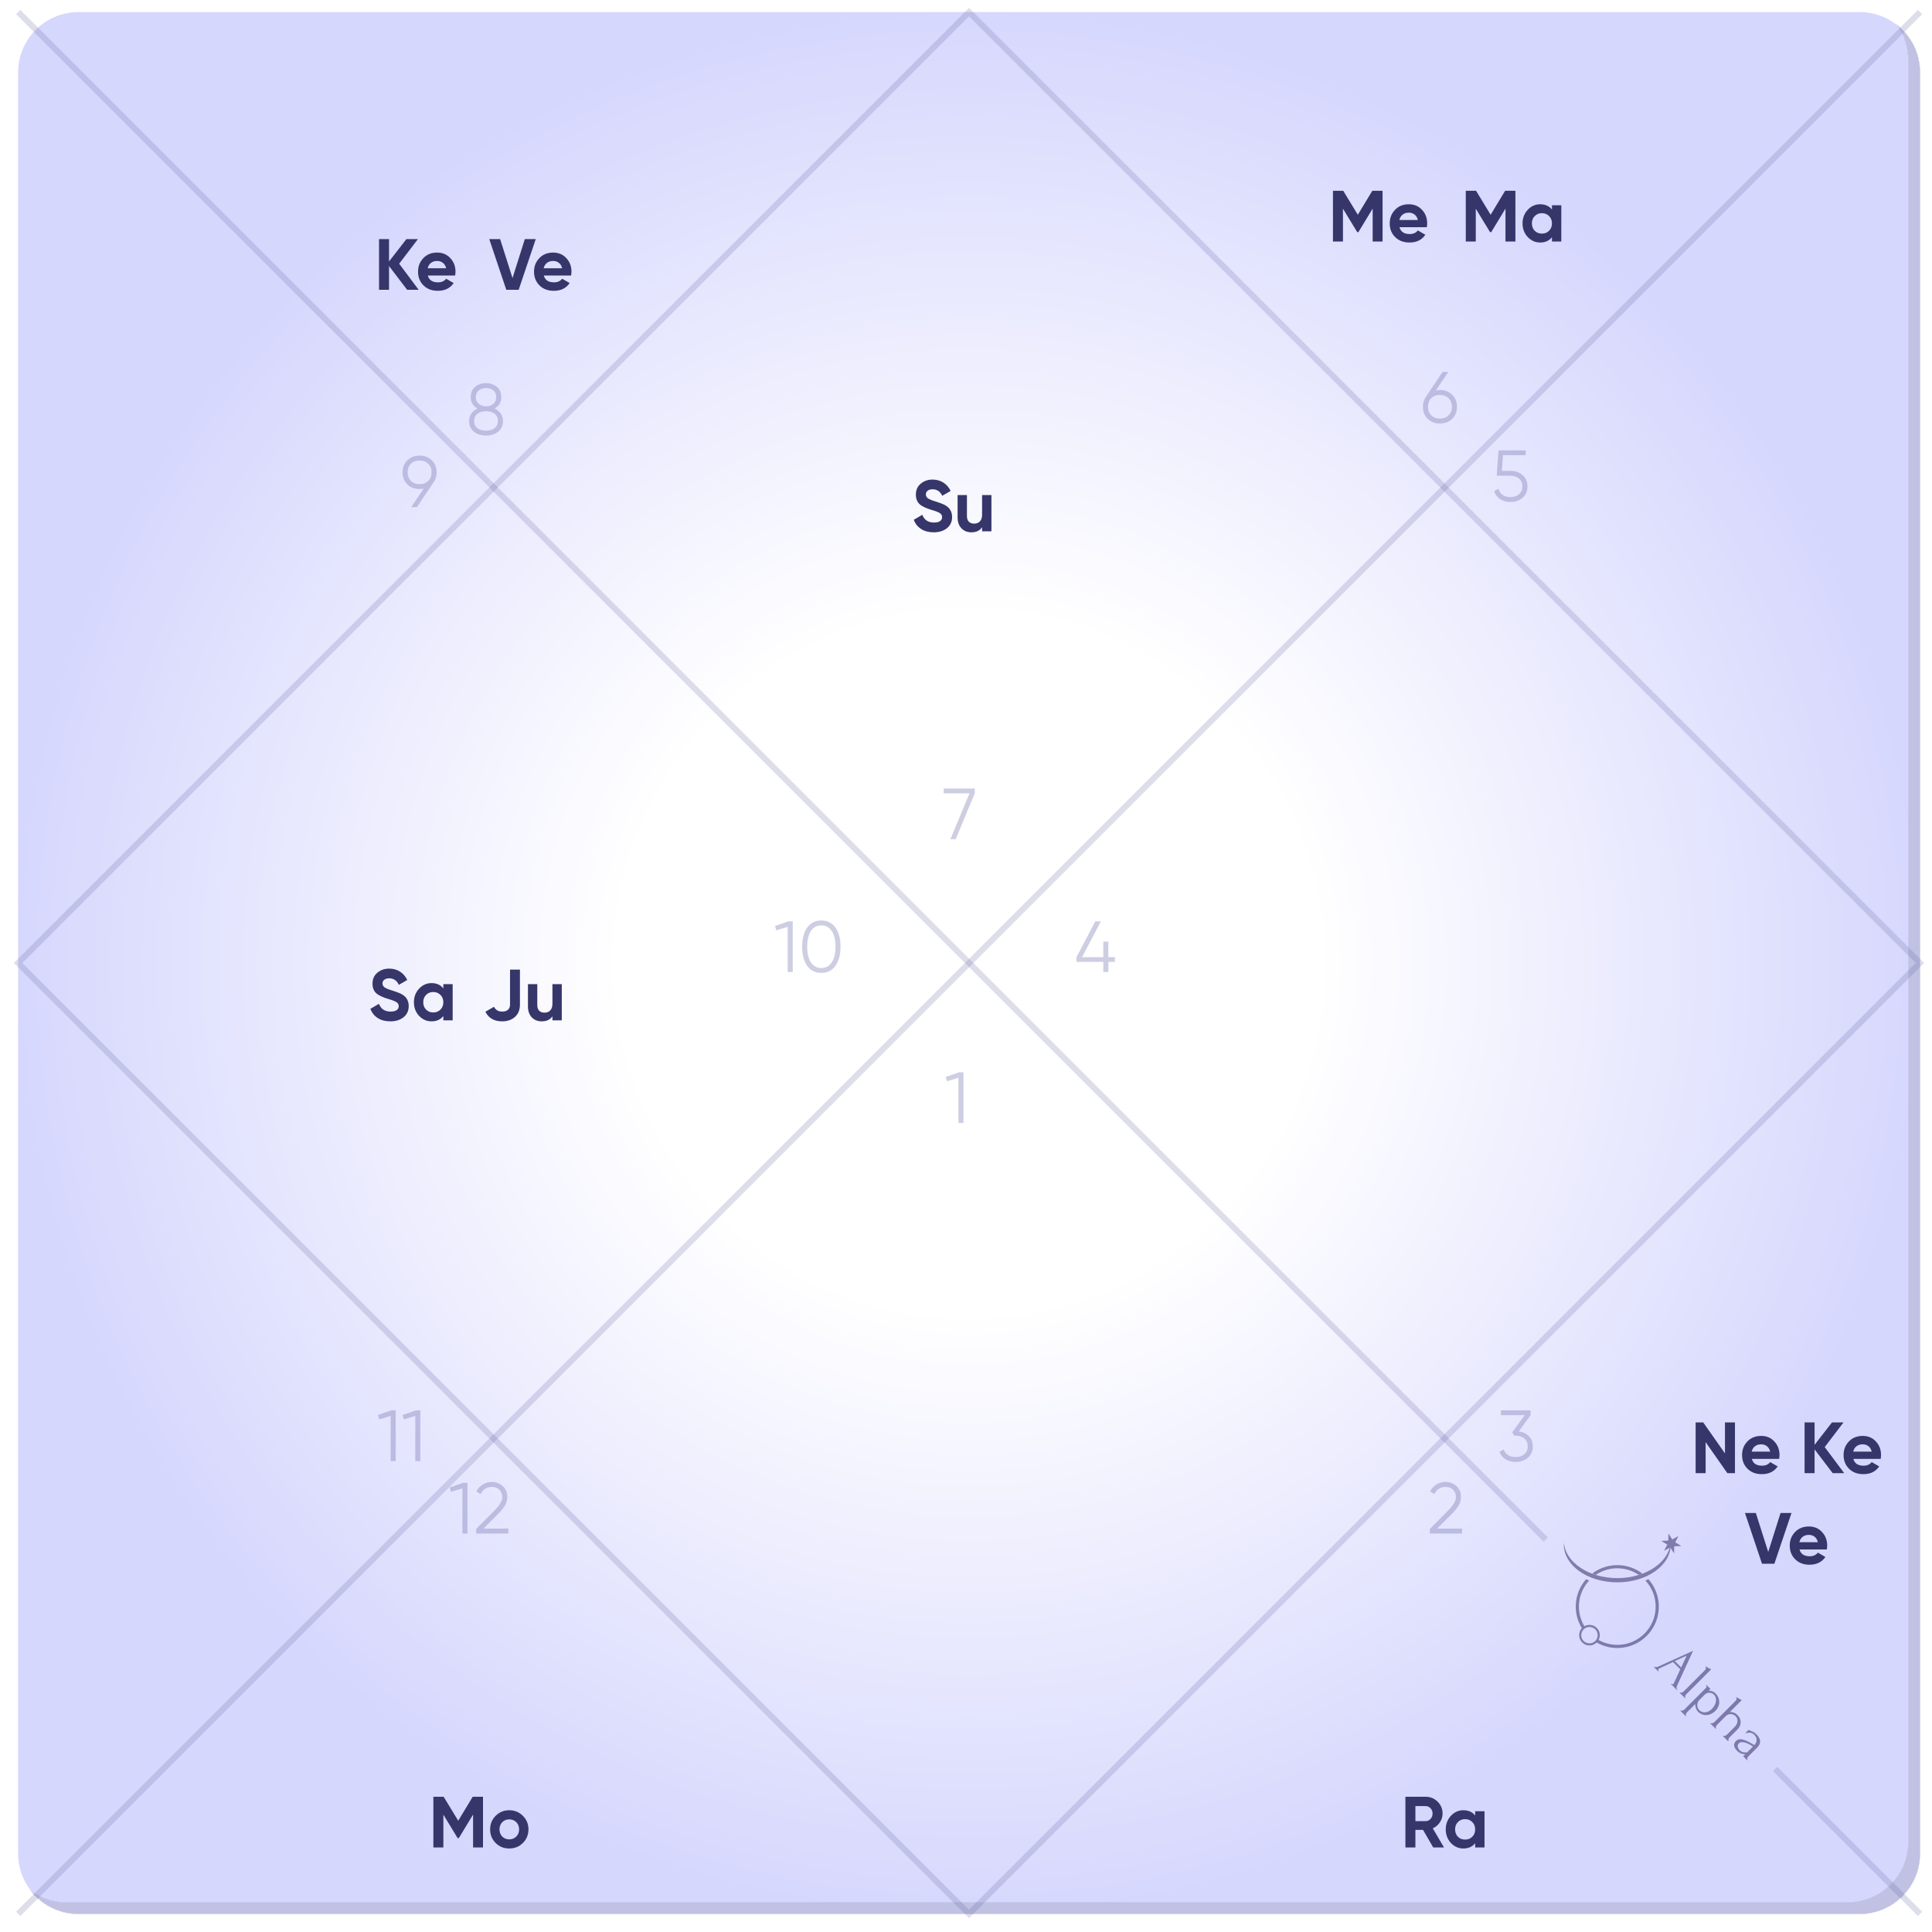
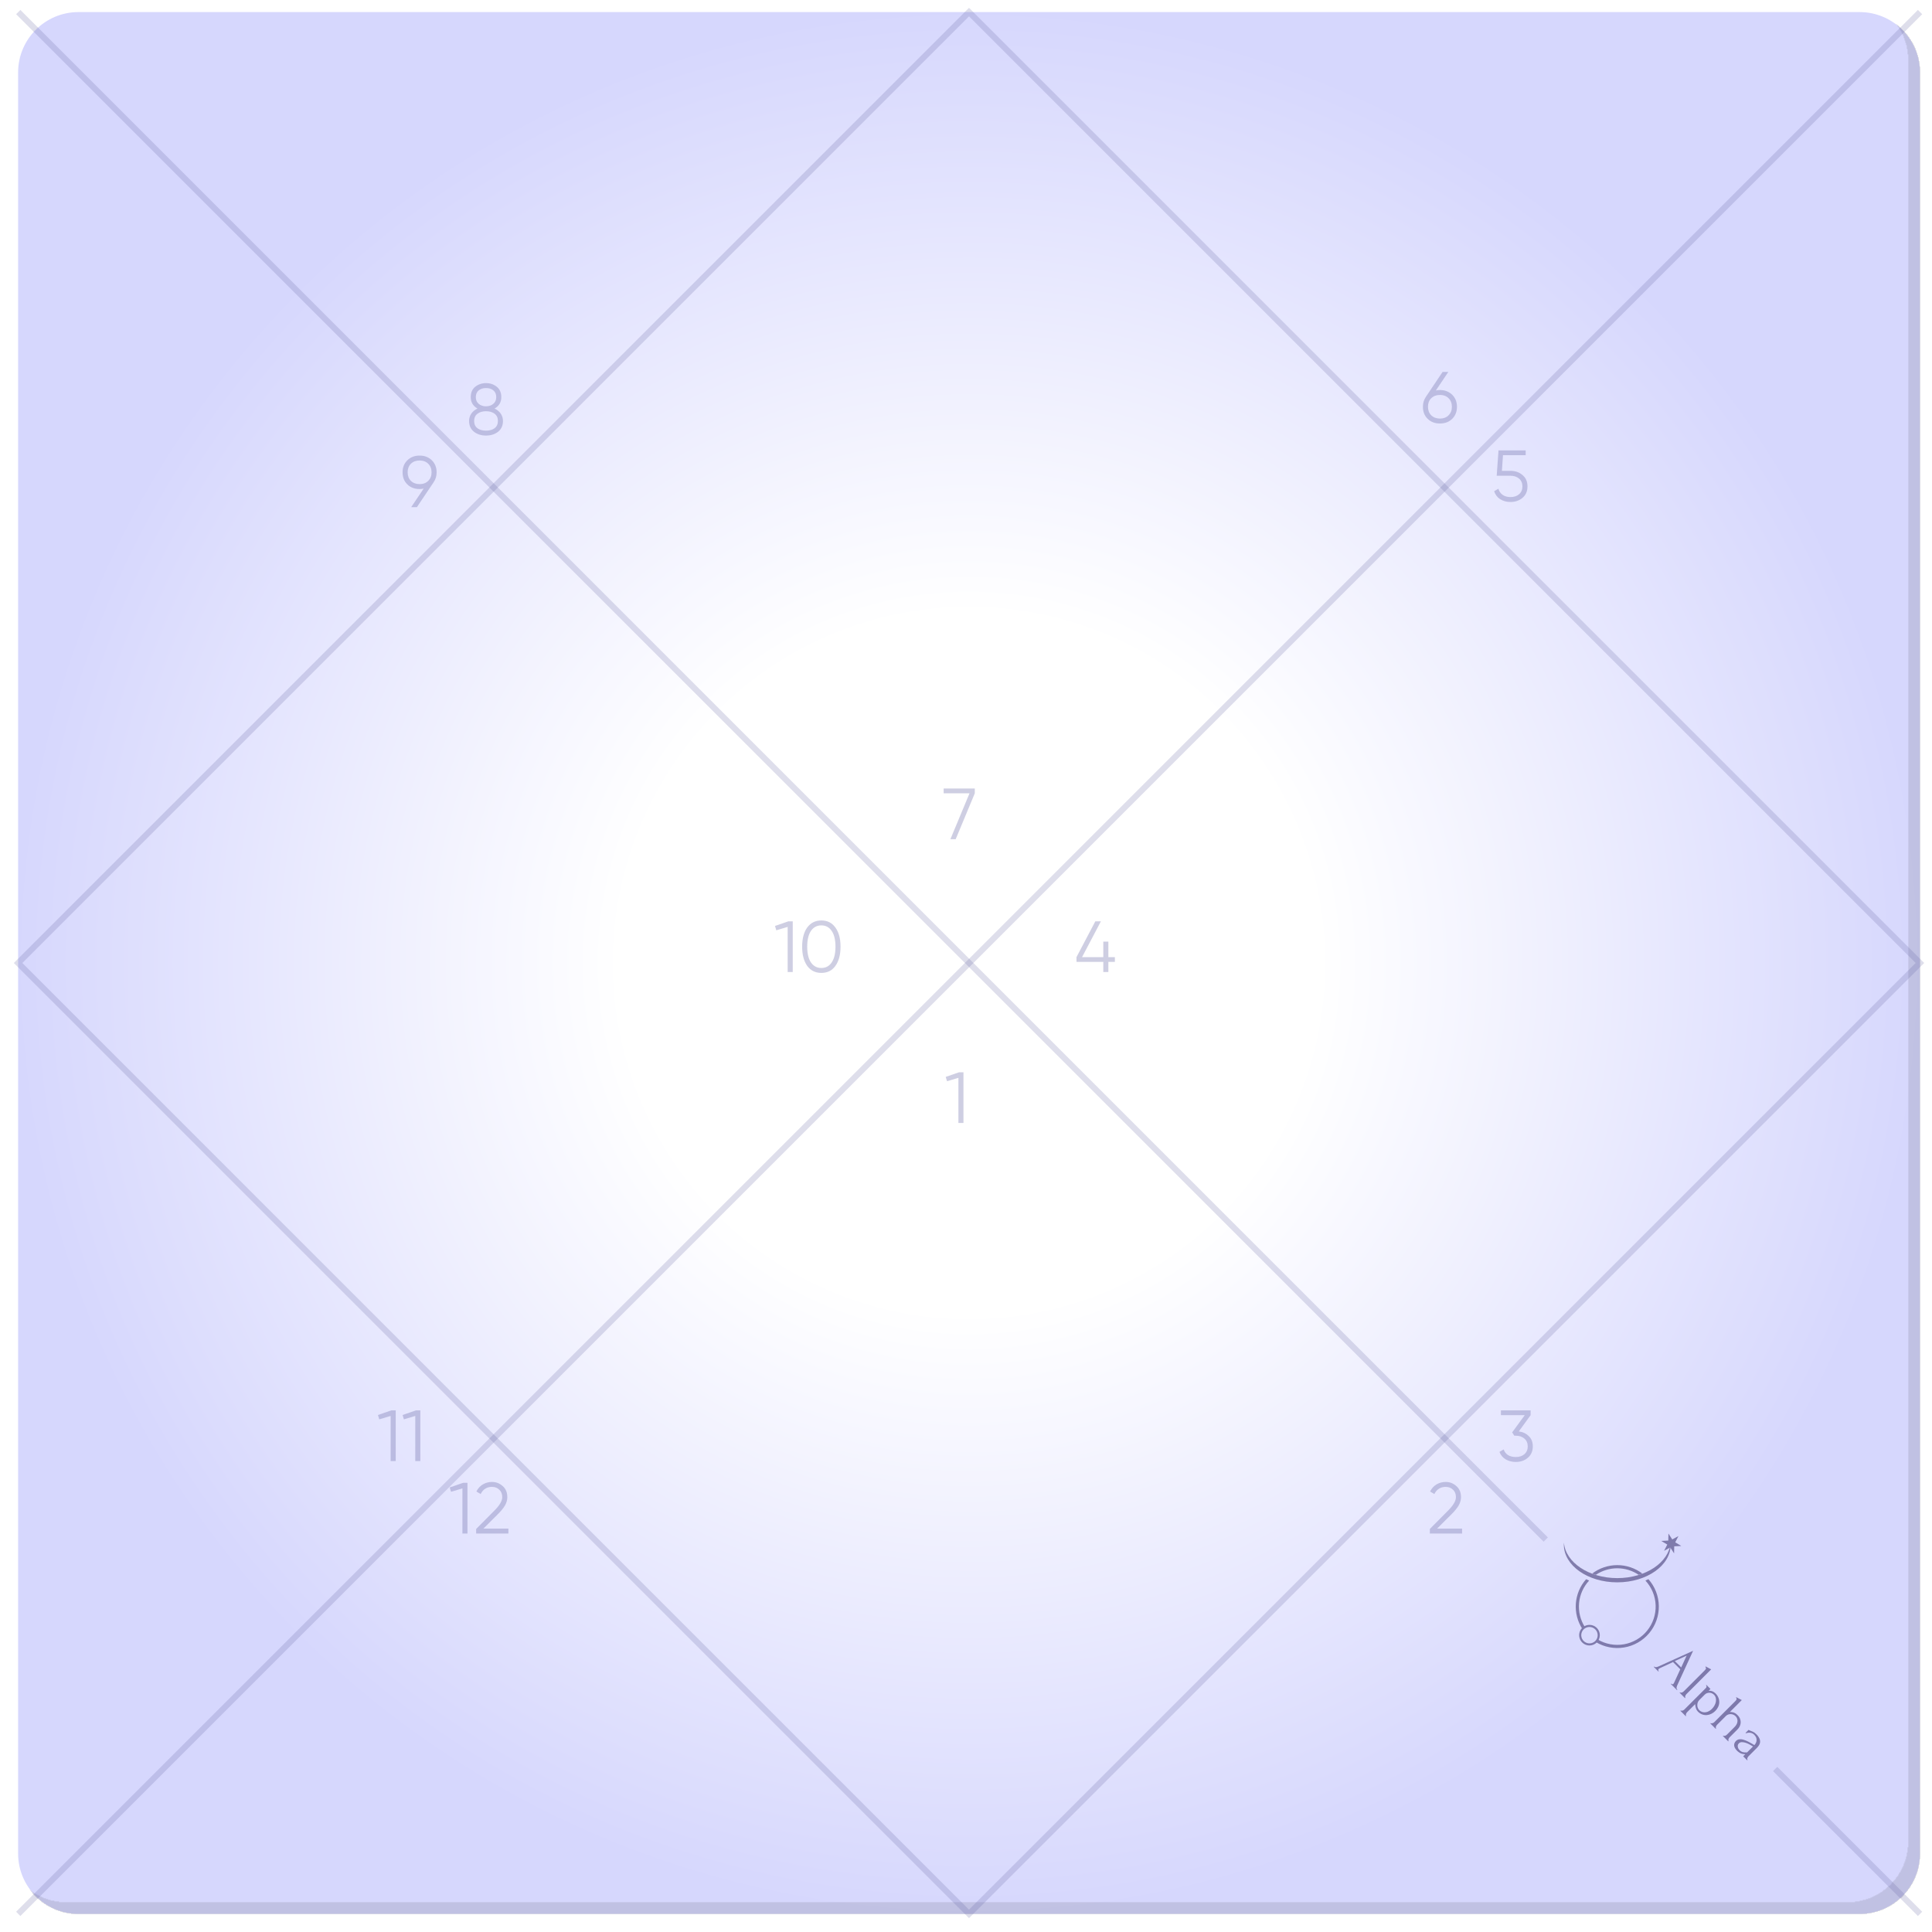
<svg xmlns="http://www.w3.org/2000/svg" width="342" height="342" viewBox="9 20 320 300" fill="none">
  <g filter="url(#filter0_ddii_1386_38138)">
    <rect x="12" y="12" width="315" height="315" rx="10" fill="url(#paint0_radial_1386_38138)" />
  </g>
  <g opacity="0.5">
    <path d="M276.871 271.385C272.152 271.385 268.297 268.784 268.038 265.507C268.029 265.624 268.023 265.74 268.023 265.857C268.023 269.297 271.985 272.086 276.871 272.086C281.757 272.086 285.718 269.297 285.718 265.857C285.718 265.74 285.713 265.624 285.704 265.507C285.445 268.784 281.589 271.385 276.871 271.385Z" fill="#261C5C" />
    <path d="M273.313 270.846C274.363 270.137 275.602 269.757 276.87 269.757C278.138 269.757 279.377 270.137 280.427 270.846C280.634 270.782 280.836 270.712 281.034 270.638C279.838 269.727 278.375 269.233 276.87 269.233C275.365 269.233 273.902 269.727 272.705 270.638C272.903 270.713 273.106 270.782 273.313 270.846Z" fill="#261C5C" />
    <path d="M285.345 264L285.98 264.98L287.005 264.417L286.472 265.456L287.473 266.06L286.305 266.119L286.282 267.286L285.646 266.305L284.621 266.869L285.154 265.83L284.152 265.226L285.321 265.167L285.345 264Z" fill="#261C5C" />
    <path d="M272.269 282.543C271.93 282.543 271.6 282.444 271.318 282.256C271.037 282.069 270.817 281.803 270.687 281.491C270.558 281.179 270.523 280.836 270.589 280.505C270.655 280.174 270.818 279.869 271.057 279.631C271.296 279.392 271.601 279.229 271.933 279.163C272.265 279.097 272.609 279.131 272.921 279.26C273.234 279.389 273.501 279.608 273.689 279.888C273.877 280.169 273.978 280.499 273.978 280.837C273.977 281.289 273.797 281.722 273.477 282.042C273.156 282.362 272.722 282.542 272.269 282.543ZM272.269 279.48C272 279.479 271.737 279.559 271.513 279.707C271.289 279.856 271.114 280.068 271.011 280.316C270.908 280.564 270.88 280.837 270.933 281.1C270.985 281.364 271.114 281.606 271.305 281.796C271.495 281.986 271.737 282.115 272.001 282.168C272.265 282.22 272.539 282.193 272.787 282.091C273.036 281.988 273.248 281.814 273.398 281.591C273.548 281.368 273.627 281.105 273.627 280.837C273.627 280.477 273.484 280.133 273.229 279.878C272.974 279.624 272.629 279.48 272.269 279.48Z" fill="#261C5C" />
    <path d="M271.514 279.502C270.758 278.322 270.417 276.925 270.543 275.53C270.669 274.135 271.255 272.821 272.209 271.794C272.04 271.72 271.875 271.642 271.713 271.561C270.719 272.684 270.12 274.101 270.011 275.596C269.901 277.091 270.285 278.58 271.105 279.836C271.221 279.702 271.36 279.589 271.514 279.502Z" fill="#261C5C" />
    <path d="M282.029 271.56C281.868 271.643 281.703 271.72 281.533 271.793C282.573 272.911 283.174 274.365 283.226 275.888C283.278 277.412 282.778 278.904 281.817 280.089C280.856 281.275 279.498 282.075 277.994 282.342C276.489 282.61 274.938 282.327 273.625 281.546C273.543 281.703 273.434 281.845 273.303 281.965C274.708 282.819 276.375 283.141 277.998 282.873C279.622 282.606 281.096 281.766 282.152 280.507C283.208 279.248 283.776 277.653 283.754 276.011C283.731 274.369 283.119 272.79 282.029 271.56Z" fill="#261C5C" />
    <path d="M285.815 288.852L285.85 288.887C285.96 288.997 286.064 289.002 286.165 288.902C286.204 288.862 286.236 288.815 286.26 288.765L287.304 286.489L286.105 285.29L283.876 286.326C283.831 286.346 283.789 286.374 283.753 286.409C283.699 286.457 283.666 286.524 283.661 286.596C283.658 286.624 283.662 286.652 283.67 286.679C283.679 286.706 283.694 286.73 283.713 286.751L283.747 286.785L283.679 286.853L282.919 286.093L282.987 286.025L283.023 286.061C283.062 286.093 283.107 286.116 283.156 286.128C283.204 286.139 283.255 286.14 283.304 286.13C283.439 286.114 283.571 286.076 283.695 286.019L289.431 283.423L286.832 289.081C286.771 289.208 286.726 289.342 286.699 289.481C286.683 289.542 286.683 289.606 286.699 289.667C286.715 289.729 286.747 289.784 286.792 289.83L286.826 289.863L286.758 289.932L285.746 288.921L285.815 288.852ZM286.402 285.124L287.459 286.18L288.36 284.225L286.402 285.124Z" fill="#261C5C" />
    <path d="M287.198 290.372L287.266 290.303C287.284 290.321 287.305 290.335 287.329 290.345C287.352 290.354 287.377 290.359 287.402 290.358C287.459 290.358 287.516 290.35 287.57 290.335C287.629 290.318 287.684 290.292 287.735 290.259C287.782 290.228 287.827 290.193 287.868 290.153L291.364 286.657C291.439 286.583 291.501 286.498 291.549 286.404C291.594 286.312 291.562 286.208 291.453 286.089L291.521 286.021L292.423 286.5L288.319 290.605C288.279 290.645 288.244 290.69 288.213 290.738C288.18 290.788 288.154 290.844 288.138 290.902C288.122 290.955 288.113 291.01 288.11 291.066C288.109 291.091 288.113 291.115 288.122 291.139C288.131 291.162 288.145 291.182 288.162 291.2L288.094 291.268L287.198 290.372Z" fill="#261C5C" />
    <path d="M293.127 290.468C293.352 290.683 293.528 290.944 293.642 291.234C293.735 291.484 293.776 291.75 293.762 292.017C293.746 292.275 293.678 292.528 293.561 292.759C293.444 292.994 293.289 293.208 293.103 293.394C292.92 293.577 292.709 293.73 292.478 293.848C292.249 293.967 291.998 294.041 291.74 294.066C291.478 294.09 291.213 294.058 290.964 293.973C290.681 293.871 290.426 293.704 290.218 293.486C290.069 293.332 289.959 293.144 289.896 292.939C289.823 292.718 289.783 292.487 289.779 292.255L288.441 293.593C288.401 293.634 288.365 293.679 288.335 293.727C288.301 293.777 288.275 293.833 288.258 293.891C288.243 293.945 288.234 294 288.231 294.055C288.229 294.08 288.233 294.105 288.242 294.128C288.251 294.151 288.265 294.171 288.283 294.188L288.214 294.257L287.325 293.367L287.393 293.299C287.41 293.315 287.431 293.328 287.453 293.336C287.475 293.344 287.499 293.348 287.522 293.347C287.58 293.348 287.637 293.341 287.693 293.326C287.751 293.309 287.807 293.284 287.857 293.251C287.905 293.22 287.95 293.184 287.99 293.144L291.448 289.687C291.488 289.646 291.529 289.606 291.567 289.567C291.601 289.53 291.628 289.487 291.646 289.441C291.662 289.397 291.666 289.349 291.658 289.303C291.643 289.242 291.613 289.186 291.57 289.14L291.636 289.073L292.307 289.744L292.007 290.045C292.206 290.026 292.407 290.052 292.595 290.121C292.795 290.197 292.977 290.315 293.127 290.468ZM290.458 293.263C290.605 293.408 290.786 293.513 290.984 293.571C291.167 293.621 291.359 293.631 291.545 293.599C291.734 293.566 291.916 293.501 292.082 293.405C292.256 293.305 292.415 293.182 292.556 293.04C292.72 292.876 292.86 292.689 292.973 292.486C293.083 292.292 293.16 292.081 293.201 291.861C293.24 291.654 293.236 291.441 293.19 291.235C293.15 291.065 293.07 290.906 292.957 290.771C292.844 290.637 292.702 290.53 292.541 290.46C292.414 290.404 292.276 290.374 292.137 290.371C291.996 290.369 291.856 290.393 291.723 290.442C291.581 290.497 291.453 290.583 291.347 290.693L290.459 291.581C290.341 291.696 290.251 291.838 290.197 291.994C290.145 292.142 290.121 292.298 290.125 292.455C290.129 292.608 290.162 292.759 290.221 292.9C290.276 293.035 290.356 293.158 290.456 293.262L290.458 293.263Z" fill="#261C5C" />
    <path d="M295.474 297.759C295.434 297.799 295.398 297.844 295.368 297.892C295.334 297.943 295.309 297.998 295.293 298.056C295.277 298.11 295.268 298.165 295.265 298.221C295.264 298.245 295.268 298.27 295.277 298.293C295.286 298.316 295.299 298.337 295.317 298.354L295.249 298.422L294.366 297.539L294.434 297.471C294.451 297.487 294.472 297.5 294.494 297.508C294.516 297.516 294.54 297.52 294.563 297.519C294.62 297.518 294.677 297.51 294.731 297.495C294.79 297.478 294.845 297.453 294.896 297.42C294.943 297.389 294.988 297.354 295.029 297.314L296.3 296.043C296.449 295.899 296.572 295.73 296.662 295.544C296.736 295.39 296.777 295.222 296.784 295.051C296.79 294.899 296.762 294.747 296.702 294.607C296.589 294.338 296.375 294.124 296.106 294.011C295.973 293.953 295.831 293.919 295.686 293.911C295.538 293.905 295.39 293.928 295.25 293.977C295.1 294.03 294.965 294.116 294.854 294.23L293.399 295.684C293.36 295.725 293.324 295.77 293.293 295.818C293.26 295.868 293.235 295.924 293.218 295.982C293.203 296.036 293.194 296.091 293.191 296.146C293.189 296.171 293.193 296.195 293.202 296.218C293.211 296.241 293.225 296.262 293.242 296.279L293.174 296.348L292.284 295.458L292.352 295.389C292.37 295.406 292.39 295.418 292.412 295.427C292.435 295.435 292.459 295.439 292.482 295.438C292.539 295.437 292.595 295.429 292.65 295.414C292.708 295.397 292.764 295.372 292.814 295.338C292.862 295.308 292.907 295.273 292.948 295.233L296.437 291.743C296.512 291.669 296.574 291.584 296.621 291.49C296.667 291.399 296.637 291.297 296.532 291.182L296.601 291.113L297.497 291.586L295.523 293.561C295.604 293.557 295.686 293.559 295.768 293.567C295.872 293.574 295.974 293.592 296.074 293.622C296.193 293.659 296.307 293.71 296.413 293.774C296.548 293.856 296.673 293.955 296.782 294.068C296.976 294.251 297.126 294.476 297.221 294.725C297.296 294.934 297.326 295.157 297.307 295.379C297.288 295.585 297.23 295.786 297.134 295.97C297.044 296.143 296.928 296.302 296.79 296.44L295.474 297.759Z" fill="#261C5C" />
    <path d="M297.725 300.901L298.074 300.552L298.005 300.552C297.779 300.552 297.555 300.509 297.345 300.425C296.929 300.232 296.584 299.915 296.356 299.518C296.283 299.384 296.24 299.236 296.229 299.084C296.221 298.95 296.244 298.817 296.297 298.694C296.349 298.573 296.425 298.462 296.519 298.369C296.662 298.22 296.85 298.121 297.054 298.085C297.281 298.053 297.513 298.071 297.733 298.138C298.022 298.221 298.303 298.334 298.569 298.473C298.875 298.628 299.213 298.818 299.582 299.042C299.73 298.889 299.84 298.704 299.903 298.501C299.947 298.345 299.957 298.181 299.933 298.02C299.911 297.878 299.861 297.742 299.784 297.621C299.722 297.521 299.65 297.428 299.569 297.343C299.464 297.233 299.338 297.145 299.199 297.084C299.081 297.033 298.956 297.002 298.827 296.991C298.71 296.981 298.591 296.987 298.475 297.008C298.374 297.026 298.275 297.052 298.178 297.086L298.115 297.023L298.616 296.522C298.657 296.554 298.703 296.577 298.753 296.591C298.812 296.611 298.869 296.635 298.924 296.663C299.02 296.704 299.153 296.758 299.325 296.824C299.543 296.925 299.74 297.068 299.902 297.245C300.117 297.446 300.292 297.685 300.417 297.95C300.504 298.141 300.541 298.351 300.526 298.56C300.505 298.749 300.44 298.929 300.335 299.086C300.226 299.25 300.101 299.402 299.963 299.54L298.611 300.892C298.521 300.982 298.455 301.091 298.417 301.212C298.397 301.258 298.39 301.31 298.398 301.36C298.406 301.411 298.428 301.458 298.462 301.496L298.394 301.564L297.725 300.901ZM298.375 300.252L299.351 299.275L299.268 299.221C299.132 299.138 298.963 299.04 298.759 298.929C298.559 298.819 298.35 298.728 298.133 298.658C297.932 298.592 297.722 298.557 297.51 298.555C297.418 298.552 297.326 298.568 297.24 298.602C297.155 298.636 297.077 298.687 297.012 298.753C296.941 298.822 296.887 298.907 296.855 299C296.823 299.094 296.814 299.194 296.828 299.293C296.861 299.527 296.975 299.742 297.15 299.901C297.285 300.043 297.457 300.146 297.645 300.199C297.832 300.248 298.024 300.267 298.216 300.257L298.375 300.252Z" fill="#261C5C" />
  </g>
  <rect x="169.5" y="12" width="222.739" height="222.739" transform="rotate(45 169.5 12)" stroke="#5C5B9F" stroke-opacity="0.2" />
  <path d="M12.023 12L265.023 265" stroke="#5C5B9F" stroke-opacity="0.2" />
  <path d="M303.023 303L327.023 327" stroke="#5C5B9F" stroke-opacity="0.2" />
  <path d="M327.023 12L12.023 327" stroke="#5C5B9F" stroke-opacity="0.2" />
  <path opacity="0.3" d="M192.58 168.528H193.66V169.32H192.58V171H191.74V169.32H187.3V168.528L190.42 162.6H191.344L188.224 168.528H191.74V165.96H192.58V168.528Z" fill="#5C5B9F" />
  <path opacity="0.3" d="M257.764 87.984H259.18C259.972 87.984 260.636 88.216 261.172 88.68C261.724 89.136 262 89.764 262 90.564C262 91.356 261.724 91.988 261.172 92.46C260.636 92.916 259.972 93.144 259.18 93.144C258.532 93.144 257.96 92.988 257.464 92.676C256.976 92.356 256.648 91.916 256.48 91.356L257.188 90.948C257.308 91.388 257.544 91.728 257.896 91.968C258.248 92.208 258.676 92.328 259.18 92.328C259.772 92.328 260.248 92.172 260.608 91.86C260.976 91.54 261.16 91.108 261.16 90.564C261.16 90.02 260.976 89.592 260.608 89.28C260.248 88.96 259.772 88.8 259.18 88.8H256.9L257.2 84.6H261.7V85.392H257.944L257.764 87.984Z" fill="#5C5B9F" />
  <path opacity="0.3" d="M262.52 244.392L260.564 247.092C261.228 247.172 261.78 247.432 262.22 247.872C262.66 248.288 262.88 248.852 262.88 249.564C262.88 250.356 262.604 250.988 262.052 251.46C261.516 251.916 260.852 252.144 260.06 252.144C259.428 252.144 258.868 252 258.38 251.712C257.892 251.416 257.552 251.004 257.36 250.476L258.056 250.068C258.192 250.476 258.432 250.788 258.776 251.004C259.128 251.22 259.556 251.328 260.06 251.328C260.652 251.328 261.128 251.172 261.488 250.86C261.856 250.54 262.04 250.108 262.04 249.564C262.04 249.02 261.856 248.592 261.488 248.28C261.128 247.96 260.652 247.8 260.06 247.8V247.788L260.048 247.8H259.82L259.46 247.248L261.548 244.392H257.6V243.6H262.52V244.392Z" fill="#5C5B9F" />
  <path opacity="0.3" d="M137.362 163.368L139.582 162.6H140.302V171H139.462V163.524L137.578 164.088L137.362 163.368ZM147.38 169.968C146.828 170.752 146.048 171.144 145.04 171.144C144.04 171.144 143.256 170.752 142.688 169.968C142.136 169.176 141.86 168.12 141.86 166.8C141.86 165.472 142.136 164.42 142.688 163.644C143.256 162.852 144.04 162.456 145.04 162.456C146.048 162.456 146.828 162.852 147.38 163.644C147.94 164.42 148.22 165.472 148.22 166.8C148.22 168.128 147.94 169.184 147.38 169.968ZM143.312 169.404C143.736 170.02 144.312 170.328 145.04 170.328C145.776 170.328 146.348 170.02 146.756 169.404C147.172 168.796 147.38 167.928 147.38 166.8C147.38 165.672 147.172 164.804 146.756 164.196C146.348 163.58 145.776 163.272 145.04 163.272C144.312 163.272 143.736 163.58 143.312 164.196C142.904 164.812 142.7 165.68 142.7 166.8C142.7 167.92 142.904 168.788 143.312 169.404Z" fill="#5C5B9F" />
  <path opacity="0.3" d="M81.318 88.228C81.318 88.86 81.146 89.42 80.802 89.908L78.054 94H77.106L79.17 90.928C78.954 90.976 78.73 91 78.498 91C77.666 91 76.99 90.744 76.47 90.232C75.942 89.72 75.678 89.052 75.678 88.228C75.678 87.42 75.942 86.756 76.47 86.236C77.006 85.716 77.682 85.456 78.498 85.456C79.314 85.456 79.99 85.716 80.526 86.236C81.054 86.756 81.318 87.42 81.318 88.228ZM77.058 86.812C76.698 87.172 76.518 87.644 76.518 88.228C76.518 88.812 76.698 89.284 77.058 89.644C77.434 90.004 77.914 90.184 78.498 90.184C79.09 90.184 79.566 90.004 79.926 89.644C80.294 89.284 80.478 88.812 80.478 88.228C80.478 87.644 80.294 87.172 79.926 86.812C79.566 86.452 79.09 86.272 78.498 86.272C77.914 86.272 77.434 86.452 77.058 86.812Z" fill="#5C5B9F" />
  <path opacity="0.3" d="M71.602 244.368L73.822 243.6H74.542V252H73.702V244.524L71.818 245.088L71.602 244.368ZM75.68 244.368L77.9 243.6H78.62V252H77.78V244.524L75.896 245.088L75.68 244.368Z" fill="#5C5B9F" />
  <path opacity="0.3" d="M165.299 141.392V140.6H170.459V141.392L167.291 149H166.415L169.583 141.392H165.299Z" fill="#5C5B9F" />
  <path opacity="0.3" d="M90.917 77.668C91.349 77.868 91.689 78.148 91.937 78.508C92.185 78.868 92.309 79.272 92.309 79.72C92.309 80.48 92.041 81.076 91.505 81.508C90.961 81.932 90.293 82.144 89.501 82.144C88.709 82.144 88.041 81.932 87.497 81.508C86.961 81.076 86.693 80.48 86.693 79.72C86.693 79.272 86.817 78.868 87.065 78.508C87.313 78.148 87.653 77.868 88.085 77.668C87.341 77.244 86.969 76.616 86.969 75.784C86.969 75.032 87.217 74.456 87.713 74.056C88.225 73.656 88.821 73.456 89.501 73.456C90.189 73.456 90.781 73.656 91.277 74.056C91.781 74.456 92.033 75.032 92.033 75.784C92.033 76.616 91.661 77.244 90.917 77.668ZM87.809 75.784C87.809 76.248 87.969 76.616 88.289 76.888C88.617 77.16 89.021 77.296 89.501 77.296C89.981 77.296 90.381 77.16 90.701 76.888C91.029 76.616 91.193 76.248 91.193 75.784C91.193 75.296 91.037 74.924 90.725 74.668C90.413 74.404 90.005 74.272 89.501 74.272C88.997 74.272 88.589 74.404 88.277 74.668C87.965 74.924 87.809 75.296 87.809 75.784ZM88.073 80.92C88.425 81.192 88.901 81.328 89.501 81.328C90.101 81.328 90.577 81.192 90.929 80.92C91.289 80.64 91.469 80.24 91.469 79.72C91.469 79.208 91.289 78.812 90.929 78.532C90.561 78.252 90.085 78.112 89.501 78.112C88.917 78.112 88.441 78.252 88.073 78.532C87.713 78.812 87.533 79.208 87.533 79.72C87.533 80.248 87.713 80.648 88.073 80.92Z" fill="#5C5B9F" />
  <path opacity="0.3" d="M247.498 74.6C248.314 74.6 248.99 74.86 249.526 75.38C250.054 75.9 250.318 76.564 250.318 77.372C250.318 78.196 250.054 78.864 249.526 79.376C249.006 79.888 248.33 80.144 247.498 80.144C246.666 80.144 245.99 79.888 245.47 79.376C244.942 78.864 244.678 78.196 244.678 77.372C244.678 76.74 244.85 76.18 245.194 75.692L247.942 71.6H248.89L246.826 74.672C247.042 74.624 247.266 74.6 247.498 74.6ZM246.058 78.788C246.434 79.148 246.914 79.328 247.498 79.328C248.09 79.328 248.566 79.148 248.926 78.788C249.294 78.428 249.478 77.956 249.478 77.372C249.478 76.788 249.294 76.316 248.926 75.956C248.566 75.596 248.09 75.416 247.498 75.416C246.914 75.416 246.434 75.596 246.058 75.956C245.698 76.316 245.518 76.788 245.518 77.372C245.518 77.956 245.698 78.428 246.058 78.788Z" fill="#5C5B9F" />
  <path opacity="0.3" d="M165.641 188.368L167.861 187.6H168.581V196H167.741V188.524L165.857 189.088L165.641 188.368Z" fill="#5C5B9F" />
  <path opacity="0.3" d="M251.168 264H245.828V263.244L248.852 260.196C249.716 259.332 250.148 258.592 250.148 257.976C250.148 257.456 249.984 257.044 249.656 256.74C249.336 256.428 248.936 256.272 248.456 256.272C247.6 256.272 246.972 256.668 246.572 257.46L245.864 257.04C246.12 256.528 246.476 256.136 246.932 255.864C247.388 255.592 247.896 255.456 248.456 255.456C249.128 255.456 249.716 255.684 250.22 256.14C250.732 256.58 250.988 257.192 250.988 257.976C250.988 258.44 250.86 258.896 250.604 259.344C250.348 259.784 249.956 260.268 249.428 260.796L247.028 263.184H251.168V264Z" fill="#5C5B9F" />
  <path opacity="0.3" d="M83.489 256.368L85.709 255.6H86.429V264H85.589V256.524L83.705 257.088L83.489 256.368ZM93.207 264H87.867V263.244L90.891 260.196C91.755 259.332 92.187 258.592 92.187 257.976C92.187 257.456 92.023 257.044 91.695 256.74C91.375 256.428 90.975 256.272 90.495 256.272C89.639 256.272 89.011 256.668 88.611 257.46L87.903 257.04C88.159 256.528 88.515 256.136 88.971 255.864C89.427 255.592 89.935 255.456 90.495 255.456C91.167 255.456 91.755 255.684 92.259 256.14C92.771 256.58 93.027 257.192 93.027 257.976C93.027 258.44 92.899 258.896 92.643 259.344C92.387 259.784 91.995 260.268 91.467 260.796L89.067 263.184H93.207V264Z" fill="#5C5B9F" />
-   <path d="M73.648 179.168C72.824 179.168 72.128 178.984 71.56 178.616C70.992 178.248 70.588 177.74 70.348 177.092L71.764 176.264C72.092 177.12 72.736 177.548 73.696 177.548C74.144 177.548 74.48 177.468 74.704 177.308C74.928 177.148 75.04 176.932 75.04 176.66C75.04 176.364 74.908 176.136 74.644 175.976C74.38 175.808 73.908 175.628 73.228 175.436C72.492 175.212 71.912 174.952 71.488 174.656C70.96 174.264 70.696 173.688 70.696 172.928C70.696 172.16 70.964 171.556 71.5 171.116C72.036 170.66 72.688 170.432 73.456 170.432C74.128 170.432 74.724 170.596 75.244 170.924C75.764 171.252 76.168 171.716 76.456 172.316L75.064 173.12C74.728 172.4 74.192 172.04 73.456 172.04C73.12 172.04 72.852 172.12 72.652 172.28C72.452 172.432 72.352 172.632 72.352 172.88C72.352 173.144 72.46 173.36 72.676 173.528C72.916 173.696 73.34 173.872 73.948 174.056L74.524 174.248C74.628 174.28 74.808 174.348 75.064 174.452C75.304 174.54 75.48 174.624 75.592 174.704C75.984 174.944 76.248 175.192 76.384 175.448C76.592 175.784 76.696 176.18 76.696 176.636C76.696 177.412 76.412 178.028 75.844 178.484C75.276 178.94 74.544 179.168 73.648 179.168ZM82.428 173.708V173H83.976V179H82.428V178.292C81.964 178.876 81.312 179.168 80.472 179.168C79.672 179.168 78.984 178.864 78.408 178.256C77.84 177.64 77.556 176.888 77.556 176C77.556 175.12 77.84 174.372 78.408 173.756C78.984 173.14 79.672 172.832 80.472 172.832C81.312 172.832 81.964 173.124 82.428 173.708ZM79.572 177.224C79.884 177.536 80.28 177.692 80.76 177.692C81.24 177.692 81.636 177.536 81.948 177.224C82.268 176.904 82.428 176.496 82.428 176C82.428 175.504 82.268 175.1 81.948 174.788C81.636 174.468 81.24 174.308 80.76 174.308C80.28 174.308 79.884 174.468 79.572 174.788C79.26 175.1 79.104 175.504 79.104 176C79.104 176.496 79.26 176.904 79.572 177.224Z" fill="#37366B" />
-   <path d="M294.708 250.724V245.6H296.364V254H295.104L291.504 248.864V254H289.848V245.6H291.108L294.708 250.724ZM303.683 251.636H299.159C299.359 252.388 299.923 252.764 300.851 252.764C301.443 252.764 301.891 252.564 302.195 252.164L303.443 252.884C302.851 253.74 301.979 254.168 300.827 254.168C299.835 254.168 299.039 253.868 298.439 253.268C297.839 252.668 297.539 251.912 297.539 251C297.539 250.104 297.835 249.352 298.427 248.744C299.011 248.136 299.771 247.832 300.707 247.832C301.595 247.832 302.319 248.136 302.879 248.744C303.455 249.352 303.743 250.104 303.743 251C303.743 251.168 303.723 251.38 303.683 251.636ZM299.135 250.436H302.195C302.107 250.044 301.927 249.744 301.655 249.536C301.391 249.328 301.075 249.224 300.707 249.224C300.291 249.224 299.947 249.332 299.675 249.548C299.403 249.756 299.223 250.052 299.135 250.436ZM311.231 249.68L314.459 254H312.551L309.551 250.064V254H307.895V245.6H309.551V249.308L312.431 245.6H314.339L311.231 249.68ZM320.499 251.636H315.975C316.175 252.388 316.739 252.764 317.667 252.764C318.259 252.764 318.707 252.564 319.011 252.164L320.259 252.884C319.667 253.74 318.795 254.168 317.643 254.168C316.651 254.168 315.855 253.868 315.255 253.268C314.655 252.668 314.355 251.912 314.355 251C314.355 250.104 314.651 249.352 315.243 248.744C315.827 248.136 316.587 247.832 317.523 247.832C318.411 247.832 319.135 248.136 319.695 248.744C320.271 249.352 320.559 250.104 320.559 251C320.559 251.168 320.539 251.38 320.499 251.636ZM315.951 250.436H319.011C318.923 250.044 318.743 249.744 318.471 249.536C318.207 249.328 317.891 249.224 317.523 249.224C317.107 249.224 316.763 249.332 316.491 249.548C316.219 249.756 316.039 250.052 315.951 250.436ZM302.894 269H300.842L298.022 260.6H299.822L301.874 267.056L303.914 260.6H305.726L302.894 269ZM311.581 266.636H307.057C307.257 267.388 307.821 267.764 308.749 267.764C309.341 267.764 309.789 267.564 310.093 267.164L311.341 267.884C310.749 268.74 309.877 269.168 308.725 269.168C307.733 269.168 306.937 268.868 306.337 268.268C305.737 267.668 305.437 266.912 305.437 266C305.437 265.104 305.733 264.352 306.325 263.744C306.909 263.136 307.669 262.832 308.605 262.832C309.493 262.832 310.217 263.136 310.777 263.744C311.353 264.352 311.641 265.104 311.641 266C311.641 266.168 311.621 266.38 311.581 266.636ZM307.033 265.436H310.093C310.005 265.044 309.825 264.744 309.553 264.536C309.289 264.328 308.973 264.224 308.605 264.224C308.189 264.224 307.845 264.332 307.573 264.548C307.301 264.756 307.121 265.052 307.033 265.436Z" fill="#37366B" />
-   <path d="M87.296 307.6H89V316H87.356V310.552L84.992 314.452H84.8L82.436 310.564V316H80.78V307.6H82.484L84.896 311.572L87.296 307.6ZM95.605 315.256C94.997 315.864 94.245 316.168 93.349 316.168C92.453 316.168 91.701 315.864 91.093 315.256C90.485 314.648 90.181 313.896 90.181 313C90.181 312.112 90.485 311.364 91.093 310.756C91.709 310.14 92.461 309.832 93.349 309.832C94.237 309.832 94.989 310.14 95.605 310.756C96.221 311.372 96.529 312.12 96.529 313C96.529 313.888 96.221 314.64 95.605 315.256ZM92.185 314.188C92.497 314.5 92.885 314.656 93.349 314.656C93.813 314.656 94.201 314.5 94.513 314.188C94.825 313.876 94.981 313.48 94.981 313C94.981 312.52 94.825 312.124 94.513 311.812C94.201 311.5 93.813 311.344 93.349 311.344C92.885 311.344 92.497 311.5 92.185 311.812C91.881 312.132 91.729 312.528 91.729 313C91.729 313.472 91.881 313.868 92.185 314.188Z" fill="#37366B" />
-   <path d="M248.176 316H246.388L244.696 313.084H243.436V316H241.78V307.6H245.14C245.916 307.6 246.576 307.872 247.12 308.416C247.664 308.96 247.936 309.616 247.936 310.384C247.936 310.904 247.788 311.388 247.492 311.836C247.196 312.276 246.804 312.608 246.316 312.832L248.176 316ZM245.14 309.148H243.436V311.632H245.14C245.452 311.632 245.72 311.512 245.944 311.272C246.168 311.024 246.28 310.728 246.28 310.384C246.28 310.04 246.168 309.748 245.944 309.508C245.72 309.268 245.452 309.148 245.14 309.148ZM253.334 310.708V310H254.882V316H253.334V315.292C252.87 315.876 252.218 316.168 251.378 316.168C250.578 316.168 249.89 315.864 249.314 315.256C248.746 314.64 248.462 313.888 248.462 313C248.462 312.12 248.746 311.372 249.314 310.756C249.89 310.14 250.578 309.832 251.378 309.832C252.218 309.832 252.87 310.124 253.334 310.708ZM250.478 314.224C250.79 314.536 251.186 314.692 251.666 314.692C252.146 314.692 252.542 314.536 252.854 314.224C253.174 313.904 253.334 313.496 253.334 313C253.334 312.504 253.174 312.1 252.854 311.788C252.542 311.468 252.146 311.308 251.666 311.308C251.186 311.308 250.79 311.468 250.478 311.788C250.166 312.1 250.01 312.504 250.01 313C250.01 313.496 250.166 313.904 250.478 314.224Z" fill="#37366B" />
-   <path d="M75.116 53.68L78.344 58H76.436L73.436 54.064V58H71.78V49.6H73.436V53.308L76.316 49.6H78.224L75.116 53.68ZM84.384 55.636H79.86C80.06 56.388 80.624 56.764 81.552 56.764C82.144 56.764 82.592 56.564 82.896 56.164L84.144 56.884C83.552 57.74 82.68 58.168 81.528 58.168C80.536 58.168 79.74 57.868 79.14 57.268C78.54 56.668 78.24 55.912 78.24 55C78.24 54.104 78.536 53.352 79.128 52.744C79.712 52.136 80.472 51.832 81.408 51.832C82.296 51.832 83.02 52.136 83.58 52.744C84.156 53.352 84.444 54.104 84.444 55C84.444 55.168 84.424 55.38 84.384 55.636ZM79.836 54.436H82.896C82.808 54.044 82.628 53.744 82.356 53.536C82.092 53.328 81.776 53.224 81.408 53.224C80.992 53.224 80.648 53.332 80.376 53.548C80.104 53.756 79.924 54.052 79.836 54.436Z" fill="#37366B" />
-   <path d="M236.296 41.6H238V50H236.356V44.552L233.992 48.452H233.8L231.436 44.564V50H229.78V41.6H231.484L233.896 45.572L236.296 41.6ZM245.325 47.636H240.801C241.001 48.388 241.565 48.764 242.493 48.764C243.085 48.764 243.533 48.564 243.837 48.164L245.085 48.884C244.493 49.74 243.621 50.168 242.469 50.168C241.477 50.168 240.681 49.868 240.081 49.268C239.481 48.668 239.181 47.912 239.181 47C239.181 46.104 239.477 45.352 240.069 44.744C240.653 44.136 241.413 43.832 242.349 43.832C243.237 43.832 243.961 44.136 244.521 44.744C245.097 45.352 245.385 46.104 245.385 47C245.385 47.168 245.365 47.38 245.325 47.636ZM240.777 46.436H243.837C243.749 46.044 243.569 45.744 243.297 45.536C243.033 45.328 242.717 45.224 242.349 45.224C241.933 45.224 241.589 45.332 241.317 45.548C241.045 45.756 240.865 46.052 240.777 46.436Z" fill="#37366B" />
-   <path d="M258.296 41.6H260V50H258.356V44.552L255.992 48.452H255.8L253.436 44.564V50H251.78V41.6H253.484L255.896 45.572L258.296 41.6ZM266.053 44.708V44H267.601V50H266.053V49.292C265.589 49.876 264.937 50.168 264.097 50.168C263.297 50.168 262.609 49.864 262.033 49.256C261.465 48.64 261.181 47.888 261.181 47C261.181 46.12 261.465 45.372 262.033 44.756C262.609 44.14 263.297 43.832 264.097 43.832C264.937 43.832 265.589 44.124 266.053 44.708ZM263.197 48.224C263.509 48.536 263.905 48.692 264.385 48.692C264.865 48.692 265.261 48.536 265.573 48.224C265.893 47.904 266.053 47.496 266.053 47C266.053 46.504 265.893 46.1 265.573 45.788C265.261 45.468 264.865 45.308 264.385 45.308C263.905 45.308 263.509 45.468 263.197 45.788C262.885 46.1 262.729 46.504 262.729 47C262.729 47.496 262.885 47.904 263.197 48.224Z" fill="#37366B" />
-   <path d="M163.648 98.168C162.824 98.168 162.128 97.984 161.56 97.616C160.992 97.248 160.588 96.74 160.348 96.092L161.764 95.264C162.092 96.12 162.736 96.548 163.696 96.548C164.144 96.548 164.48 96.468 164.704 96.308C164.928 96.148 165.04 95.932 165.04 95.66C165.04 95.364 164.908 95.136 164.644 94.976C164.38 94.808 163.908 94.628 163.228 94.436C162.492 94.212 161.912 93.952 161.488 93.656C160.96 93.264 160.696 92.688 160.696 91.928C160.696 91.16 160.964 90.556 161.5 90.116C162.036 89.66 162.688 89.432 163.456 89.432C164.128 89.432 164.724 89.596 165.244 89.924C165.764 90.252 166.168 90.716 166.456 91.316L165.064 92.12C164.728 91.4 164.192 91.04 163.456 91.04C163.12 91.04 162.852 91.12 162.652 91.28C162.452 91.432 162.352 91.632 162.352 91.88C162.352 92.144 162.46 92.36 162.676 92.528C162.916 92.696 163.34 92.872 163.948 93.056L164.524 93.248C164.628 93.28 164.808 93.348 165.064 93.452C165.304 93.54 165.48 93.624 165.592 93.704C165.984 93.944 166.248 94.192 166.384 94.448C166.592 94.784 166.696 95.18 166.696 95.636C166.696 96.412 166.412 97.028 165.844 97.484C165.276 97.94 164.544 98.168 163.648 98.168ZM171.664 95.24V92H173.212V98H171.664V97.328C171.296 97.888 170.7 98.168 169.876 98.168C169.22 98.168 168.676 97.948 168.244 97.508C167.82 97.06 167.608 96.452 167.608 95.684V92H169.156V95.492C169.156 95.884 169.26 96.188 169.468 96.404C169.684 96.62 169.976 96.728 170.344 96.728C170.752 96.728 171.072 96.604 171.304 96.356C171.544 96.1 171.664 95.728 171.664 95.24Z" fill="#37366B" />
-   <path d="M94.908 58H92.856L90.036 49.6H91.836L93.888 56.056L95.928 49.6H97.74L94.908 58ZM103.595 55.636H99.071C99.271 56.388 99.835 56.764 100.763 56.764C101.355 56.764 101.803 56.564 102.107 56.164L103.355 56.884C102.763 57.74 101.891 58.168 100.739 58.168C99.747 58.168 98.951 57.868 98.351 57.268C97.751 56.668 97.451 55.912 97.451 55C97.451 54.104 97.747 53.352 98.339 52.744C98.923 52.136 99.683 51.832 100.619 51.832C101.507 51.832 102.231 52.136 102.791 52.744C103.367 53.352 103.655 54.104 103.655 55C103.655 55.168 103.635 55.38 103.595 55.636ZM99.047 54.436H102.107C102.019 54.044 101.839 53.744 101.567 53.536C101.303 53.328 100.987 53.224 100.619 53.224C100.203 53.224 99.859 53.332 99.587 53.548C99.315 53.756 99.135 54.052 99.047 54.436Z" fill="#37366B" />
-   <path d="M92.168 179.168C90.848 179.168 89.924 178.636 89.396 177.572L90.824 176.756C91.088 177.284 91.536 177.548 92.168 177.548C92.6 177.548 92.924 177.448 93.14 177.248C93.364 177.04 93.476 176.752 93.476 176.384V170.6H95.12V176.384C95.12 177.264 94.844 177.948 94.292 178.436C93.748 178.924 93.04 179.168 92.168 179.168ZM100.5 176.24V173H102.048V179H100.5V178.328C100.132 178.888 99.536 179.168 98.712 179.168C98.056 179.168 97.512 178.948 97.08 178.508C96.656 178.06 96.444 177.452 96.444 176.684V173H97.992V176.492C97.992 176.884 98.096 177.188 98.304 177.404C98.52 177.62 98.812 177.728 99.18 177.728C99.588 177.728 99.908 177.604 100.14 177.356C100.38 177.1 100.5 176.728 100.5 176.24Z" fill="#37366B" />
  <defs>
    <filter id="filter0_ddii_1386_38138" x="0" y="0" width="342" height="342" filterUnits="userSpaceOnUse" color-interpolation-filters="sRGB">
      <feFlood flood-opacity="0" result="BackgroundImageFix" />
      <feColorMatrix in="SourceAlpha" type="matrix" values="0 0 0 0 0 0 0 0 0 0 0 0 0 0 0 0 0 0 127 0" result="hardAlpha" />
      <feColorMatrix type="matrix" values="0 0 0 0 0.682 0 0 0 0 0.682 0 0 0 0 0.753 0 0 0 0.3 0" />
      <feBlend mode="normal" in2="BackgroundImageFix" result="effect1_dropShadow_1386_38138" />
      <feColorMatrix in="SourceAlpha" type="matrix" values="0 0 0 0 0 0 0 0 0 0 0 0 0 0 0 0 0 0 127 0" result="hardAlpha" />
      <feColorMatrix type="matrix" values="0 0 0 0 1 0 0 0 0 1 0 0 0 0 1 0 0 0 1 0" />
      <feBlend mode="normal" in2="effect1_dropShadow_1386_38138" result="effect2_dropShadow_1386_38138" />
      <feBlend mode="normal" in="SourceGraphic" in2="effect2_dropShadow_1386_38138" result="shape" />
      <feColorMatrix in="SourceAlpha" type="matrix" values="0 0 0 0 0 0 0 0 0 0 0 0 0 0 0 0 0 0 127 0" result="hardAlpha" />
      <feComposite in2="hardAlpha" operator="arithmetic" k2="-1" k3="1" />
      <feColorMatrix type="matrix" values="0 0 0 0 1 0 0 0 0 1 0 0 0 0 1 0 0 0 1 0" />
      <feBlend mode="normal" in2="shape" result="effect3_innerShadow_1386_38138" />
      <feColorMatrix in="SourceAlpha" type="matrix" values="0 0 0 0 0 0 0 0 0 0 0 0 0 0 0 0 0 0 127 0" result="hardAlpha" />
      <feOffset dx="-2" dy="-2" />
      <feComposite in2="hardAlpha" operator="arithmetic" k2="-1" k3="1" />
      <feColorMatrix type="matrix" values="0 0 0 0 0 0 0 0 0 0 0 0 0 0 0 0 0 0 0.1 0" />
      <feBlend mode="normal" in2="effect3_innerShadow_1386_38138" result="effect4_innerShadow_1386_38138" />
    </filter>
    <radialGradient id="paint0_radial_1386_38138" cx="0" cy="0" r="1" gradientUnits="userSpaceOnUse" gradientTransform="translate(169.5 169.5) rotate(90) scale(157.5)">
      <stop offset="0.365" stop-color="white" />
      <stop offset="1" stop-color="#D6D7FD" />
    </radialGradient>
  </defs>
</svg>
